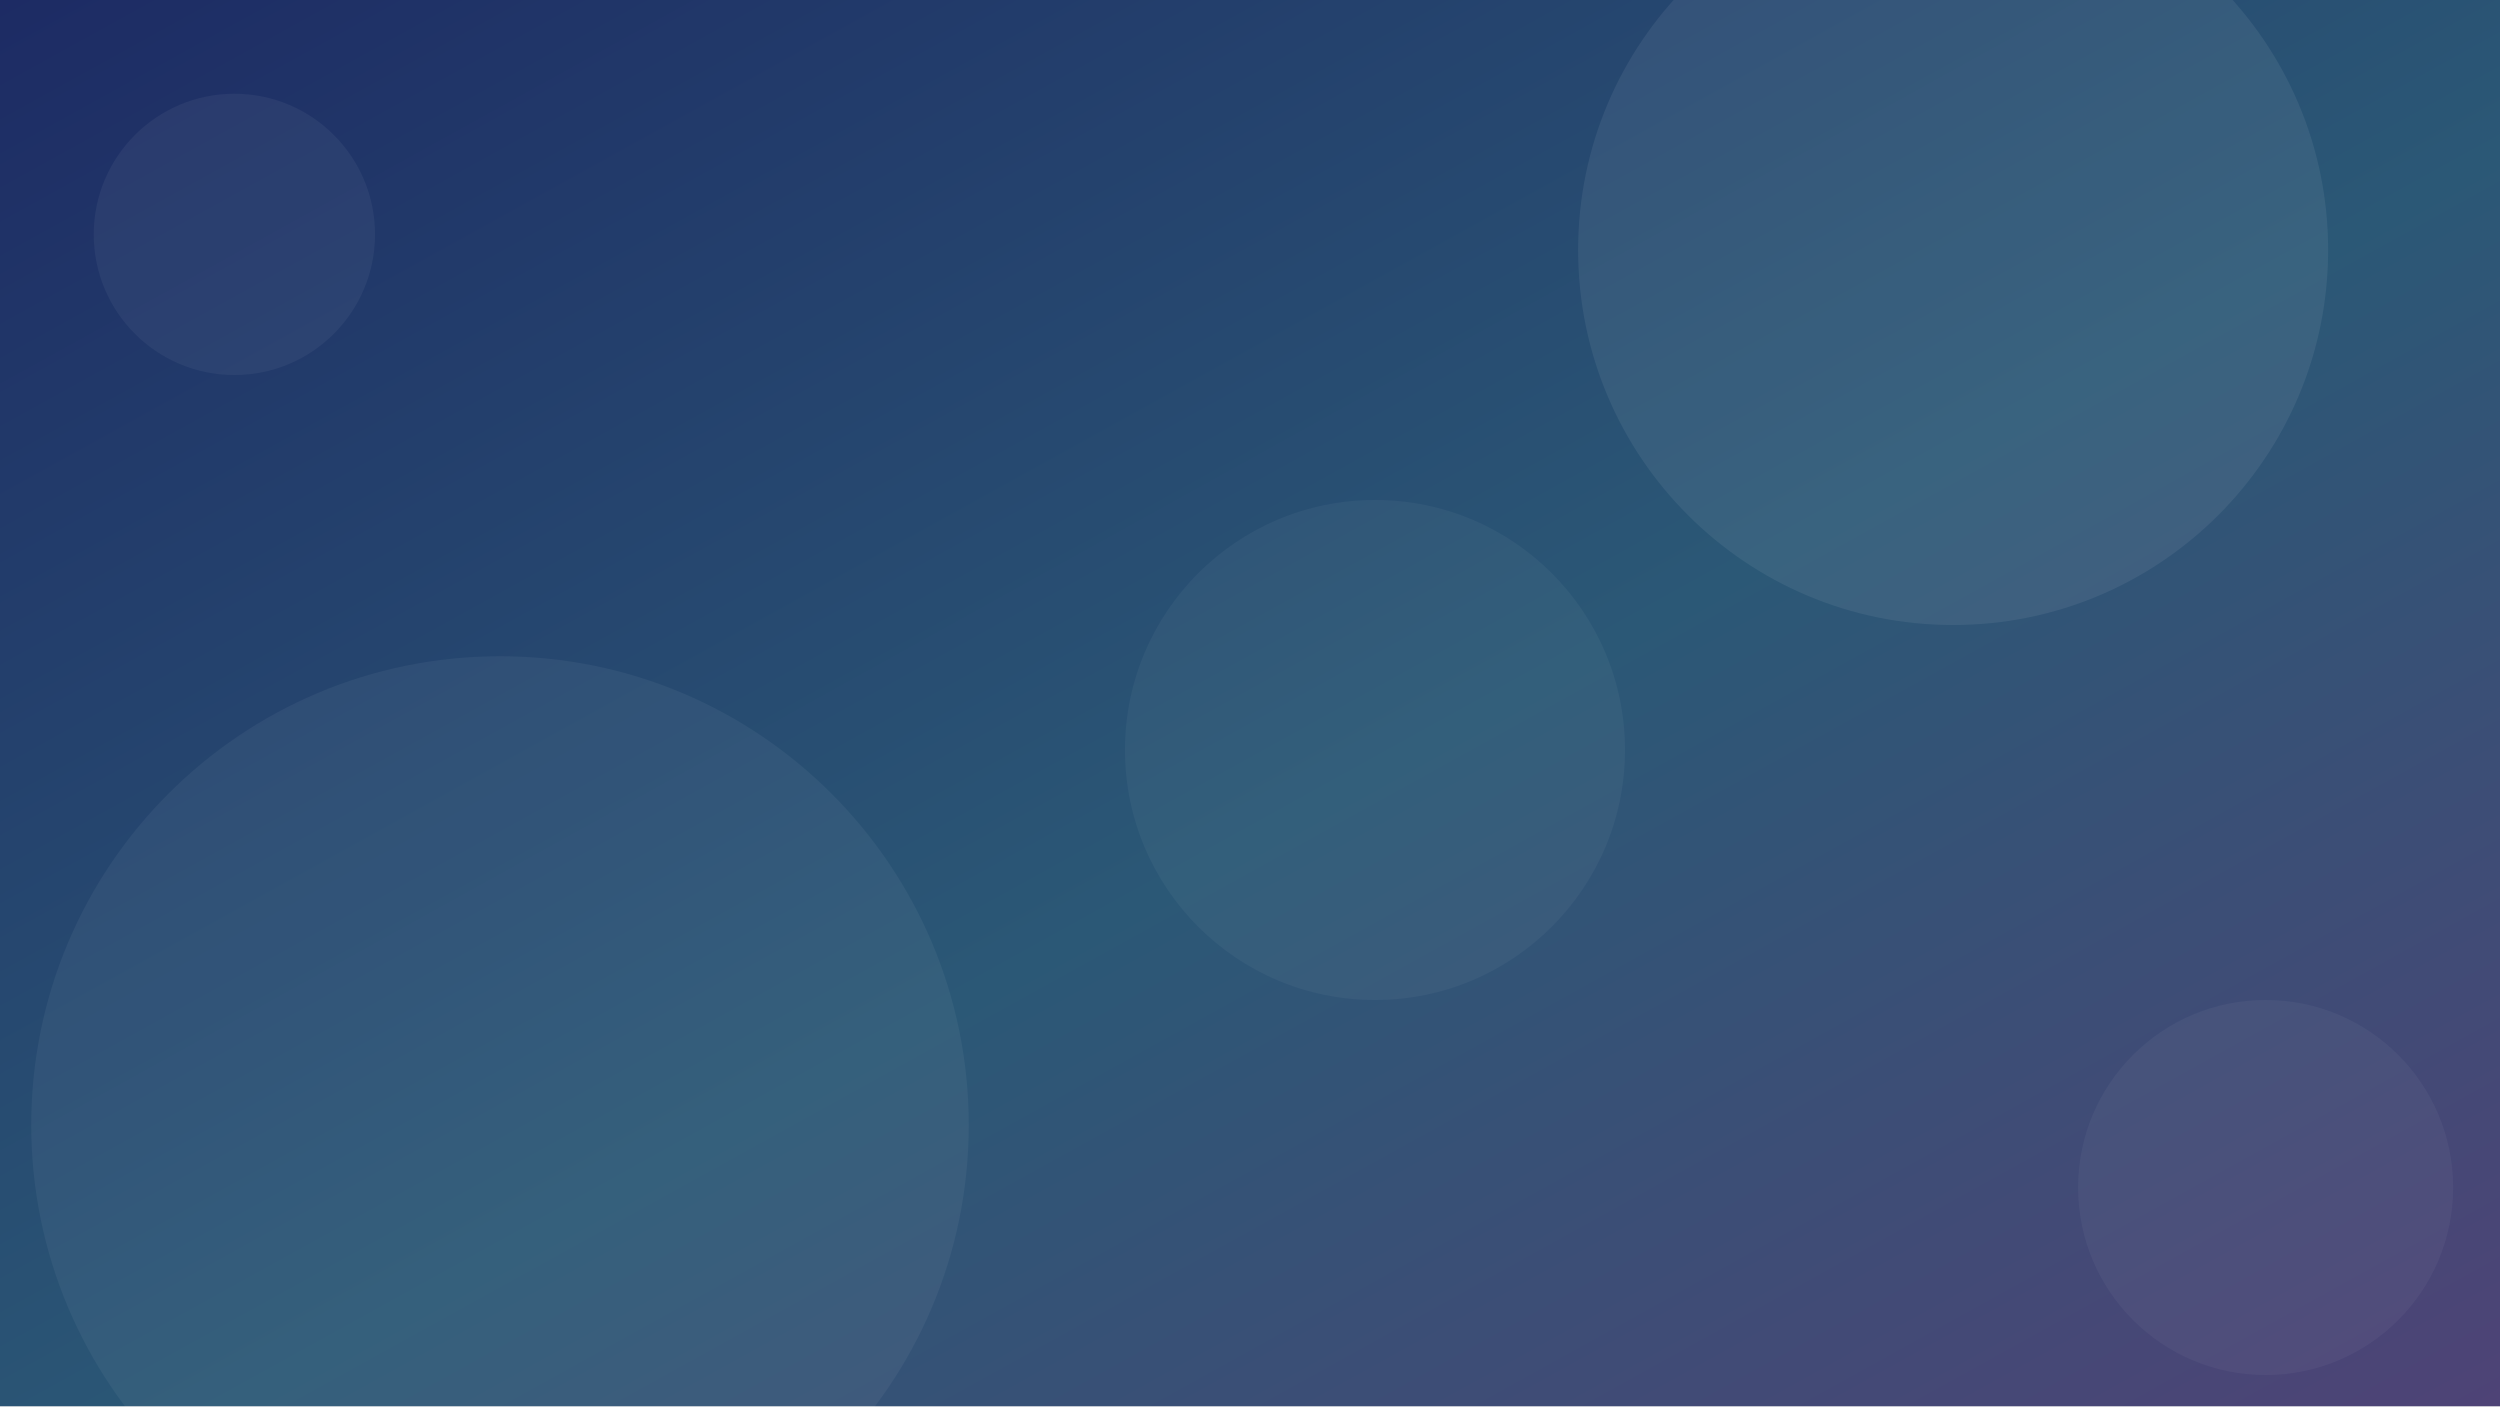
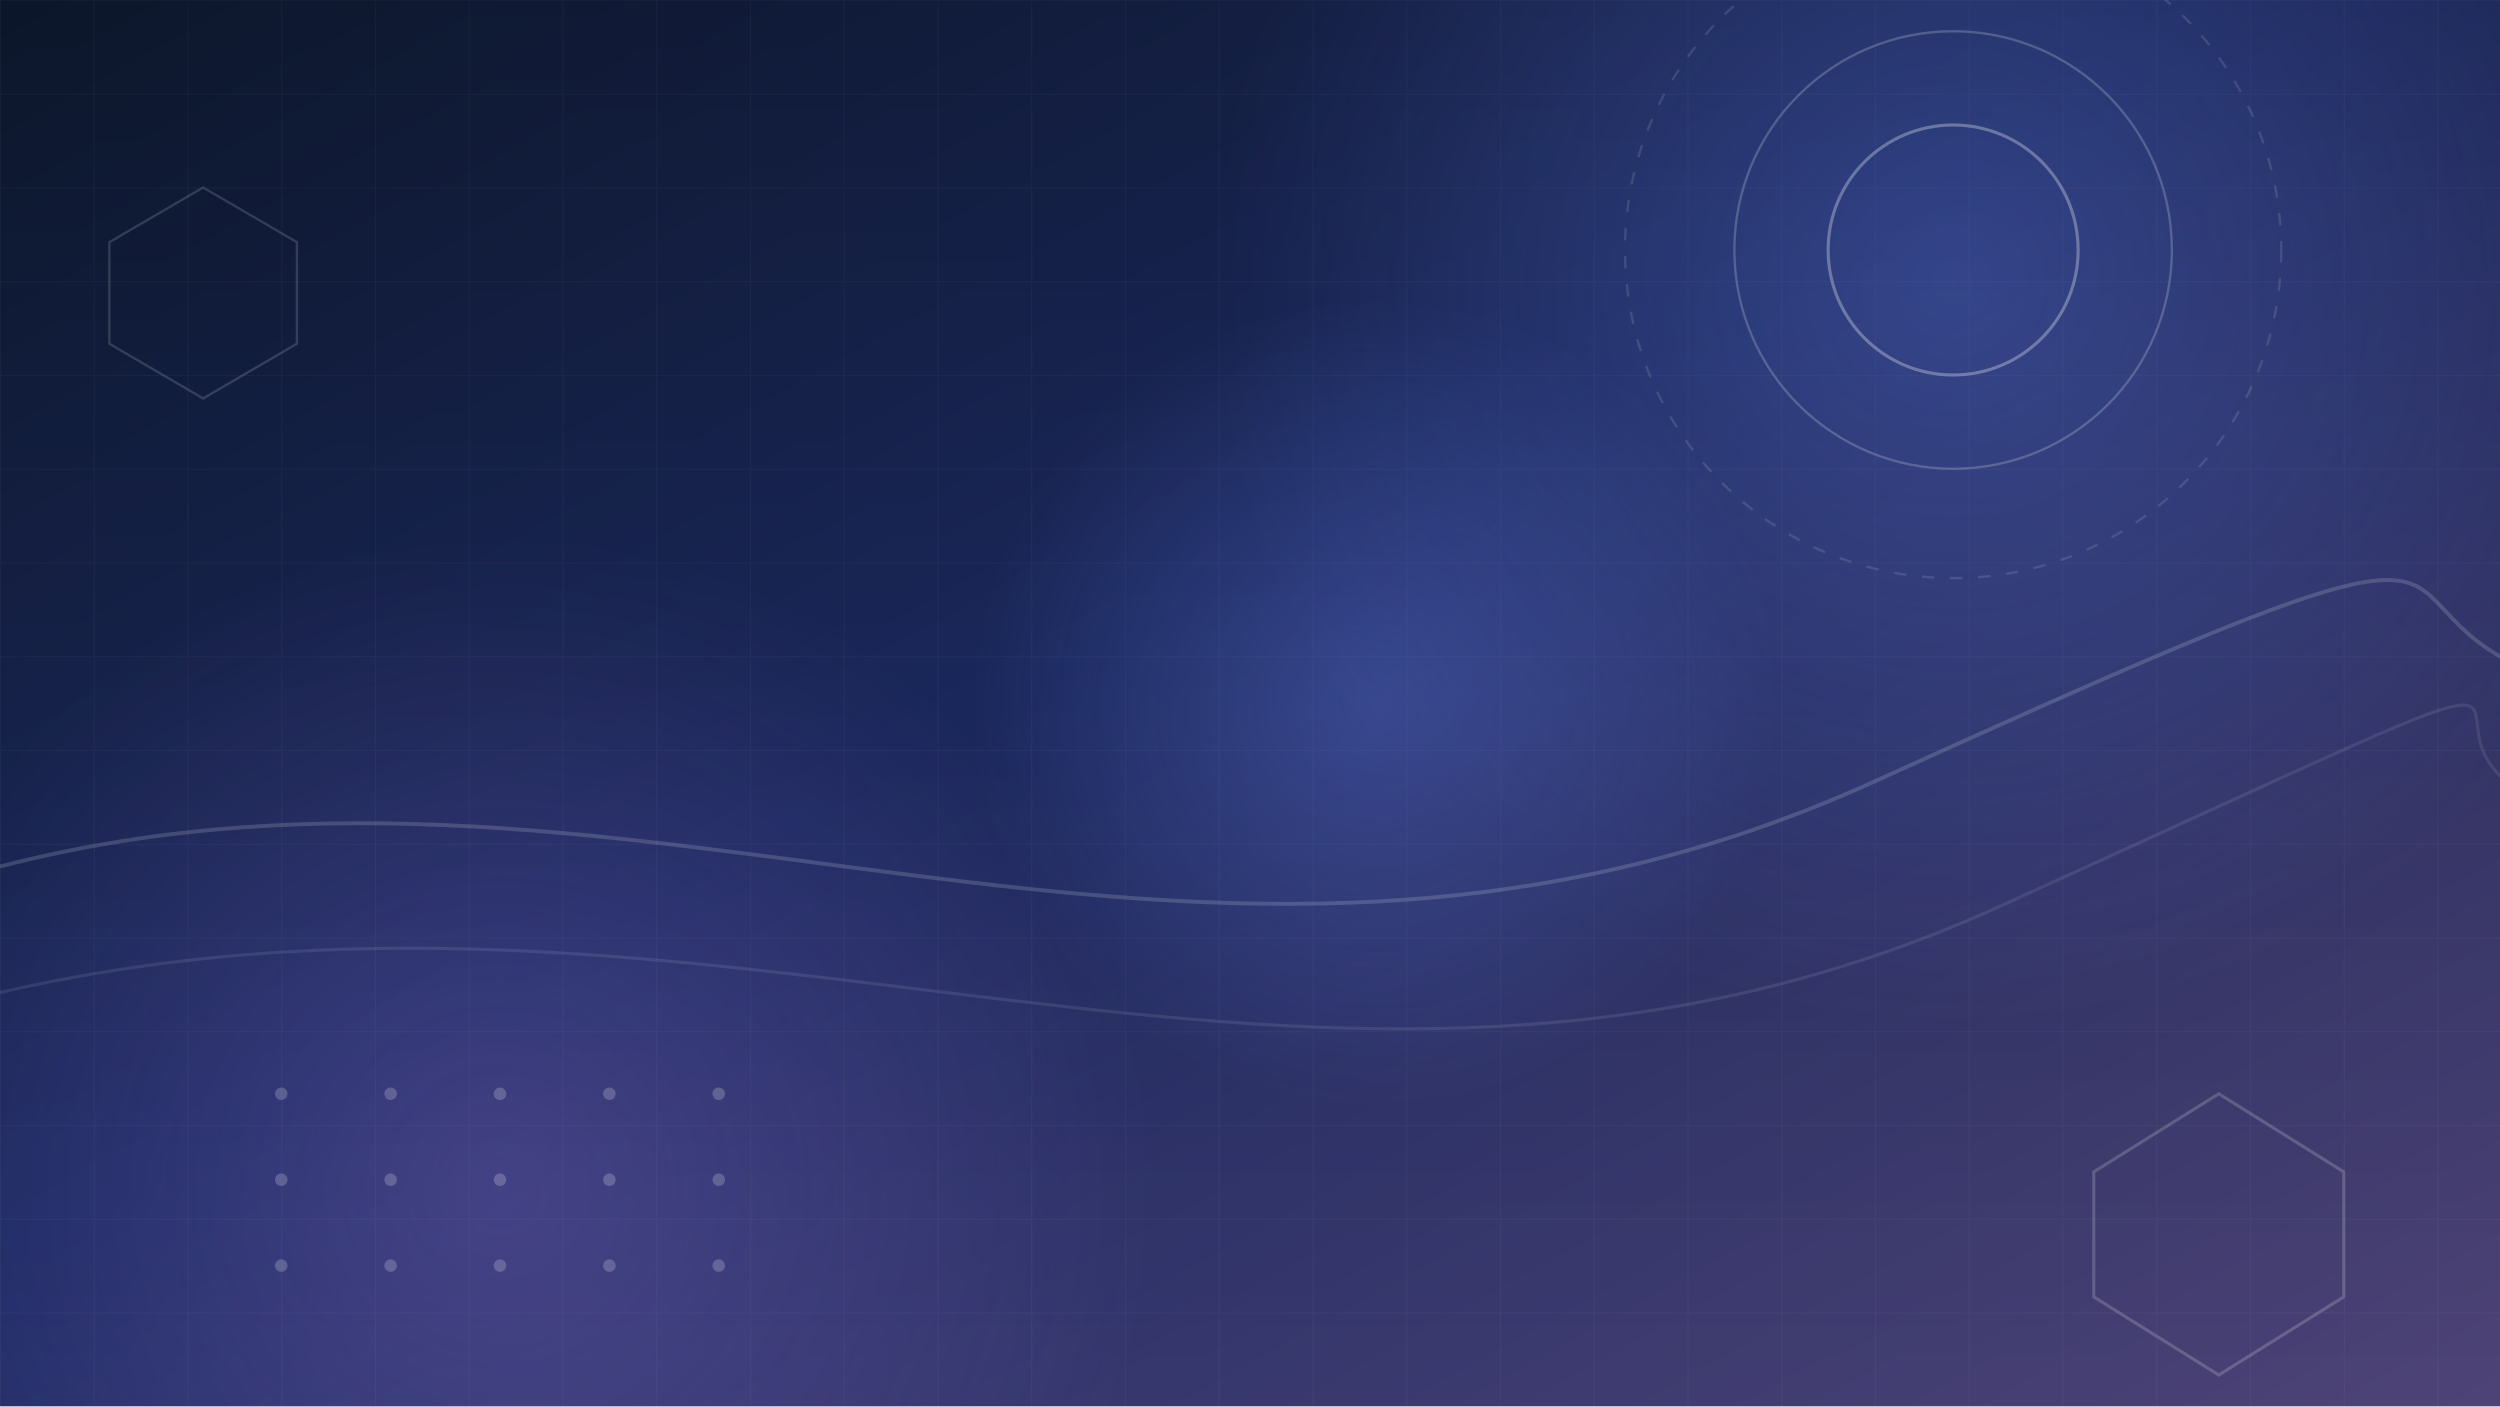
<svg xmlns="http://www.w3.org/2000/svg" width="1600" height="900" viewBox="0 0 1600 900">
  <defs>
-     <linearGradient id="g" x1="0" y1="0" x2="1" y2="1">
-       <stop offset="0%" stop-color="#1D2B64" />
-       <stop offset="55%" stop-color="#2B5876" />
+     <linearGradient id="bg" x1="0" y1="0" x2="1" y2="1">
+       <stop offset="0%" stop-color="#0F1B33" />
+       <stop offset="45%" stop-color="#1D2B64" />
      <stop offset="100%" stop-color="#4E4376" />
    </linearGradient>
+     <radialGradient id="glowA" cx="0.5" cy="0.5" r="0.5">
+       <stop offset="0%" stop-color="#6E8BFF" stop-opacity="0.30" />
+       <stop offset="100%" stop-color="#6E8BFF" stop-opacity="0" />
+     </radialGradient>
+     <radialGradient id="glowB" cx="0.5" cy="0.5" r="0.5">
+       <stop offset="0%" stop-color="#B78CFF" stop-opacity="0.22" />
+       <stop offset="100%" stop-color="#B78CFF" stop-opacity="0" />
+     </radialGradient>
+     <pattern id="grid" width="60" height="60" patternUnits="userSpaceOnUse">
+       <path d="M 60 0 L 0 0 0 60" fill="none" stroke="#ffffff" stroke-opacity="0.05" stroke-width="1" />
+     </pattern>
+     <linearGradient id="fade" x1="0" y1="0" x2="0" y2="1">
+       <stop offset="0%" stop-color="#000000" stop-opacity="0.18" />
+       <stop offset="100%" stop-color="#000000" stop-opacity="0" />
+     </linearGradient>
  </defs>
-   <rect width="1600" height="900" fill="url(#g)" />
-   <circle cx="1250" cy="160" r="240" fill="#ffffff" opacity="0.07" />
-   <circle cx="320" cy="720" r="300" fill="#ffffff" opacity="0.05" />
-   <circle cx="880" cy="480" r="160" fill="#ffffff" opacity="0.04" />
-   <circle cx="150" cy="150" r="90" fill="#ffffff" opacity="0.05" />
-   <circle cx="1450" cy="760" r="120" fill="#ffffff" opacity="0.04" />
+   <rect width="1600" height="900" fill="url(#bg)" />
+   <rect width="1600" height="900" fill="url(#grid)" />
+   <rect width="1600" height="900" fill="url(#fade)" />
+   <circle cx="1250" cy="180" r="480" fill="url(#glowA)" />
+   <circle cx="320" cy="760" r="420" fill="url(#glowB)" />
+   <circle cx="880" cy="450" r="260" fill="url(#glowA)" />
+   <circle cx="1250" cy="160" r="80" fill="none" stroke="#ffffff" stroke-opacity="0.30" stroke-width="2" />
+   <circle cx="1250" cy="160" r="140" fill="none" stroke="#ffffff" stroke-opacity="0.20" stroke-width="1.5" />
+   <circle cx="1250" cy="160" r="210" fill="none" stroke="#ffffff" stroke-opacity="0.12" stroke-width="1.5" stroke-dasharray="8 10" />
+   <g fill="#ffffff" fill-opacity="0.20">
+     <circle cx="180" cy="700" r="4" />
+     <circle cx="250" cy="700" r="4" />
+     <circle cx="320" cy="700" r="4" />
+     <circle cx="390" cy="700" r="4" />
+     <circle cx="460" cy="700" r="4" />
+     <circle cx="180" cy="755" r="4" />
+     <circle cx="250" cy="755" r="4" />
+     <circle cx="320" cy="755" r="4" />
+     <circle cx="390" cy="755" r="4" />
+     <circle cx="460" cy="755" r="4" />
+     <circle cx="180" cy="810" r="4" />
+     <circle cx="250" cy="810" r="4" />
+     <circle cx="320" cy="810" r="4" />
+     <circle cx="390" cy="810" r="4" />
+     <circle cx="460" cy="810" r="4" />
+   </g>
+   <path d="M -20 560 C 400 440, 760 700, 1200 500 S 1500 380, 1620 430" fill="none" stroke="#ffffff" stroke-opacity="0.16" stroke-width="2.5" />
+   <path d="M -20 640 C 460 520, 840 780, 1280 580 S 1520 460, 1620 510" fill="none" stroke="#ffffff" stroke-opacity="0.09" stroke-width="2" />
+   <path d="M 1420 700 L 1500 750 L 1500 830 L 1420 880 L 1340 830 L 1340 750 Z" fill="none" stroke="#ffffff" stroke-opacity="0.18" stroke-width="2" />
+   <path d="M 130 120 L 190 155 L 190 220 L 130 255 L 70 220 L 70 155 Z" fill="none" stroke="#ffffff" stroke-opacity="0.15" stroke-width="1.5" />
</svg>
